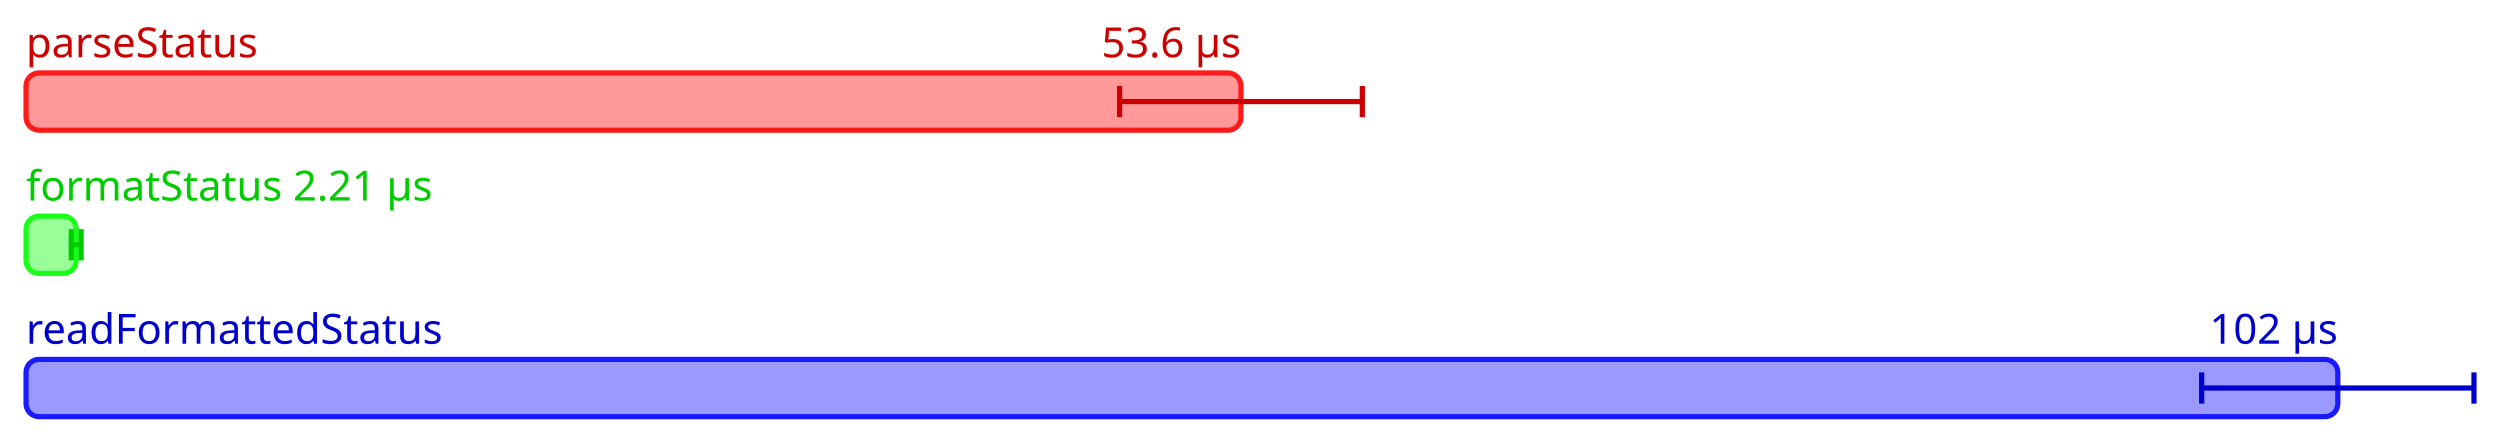
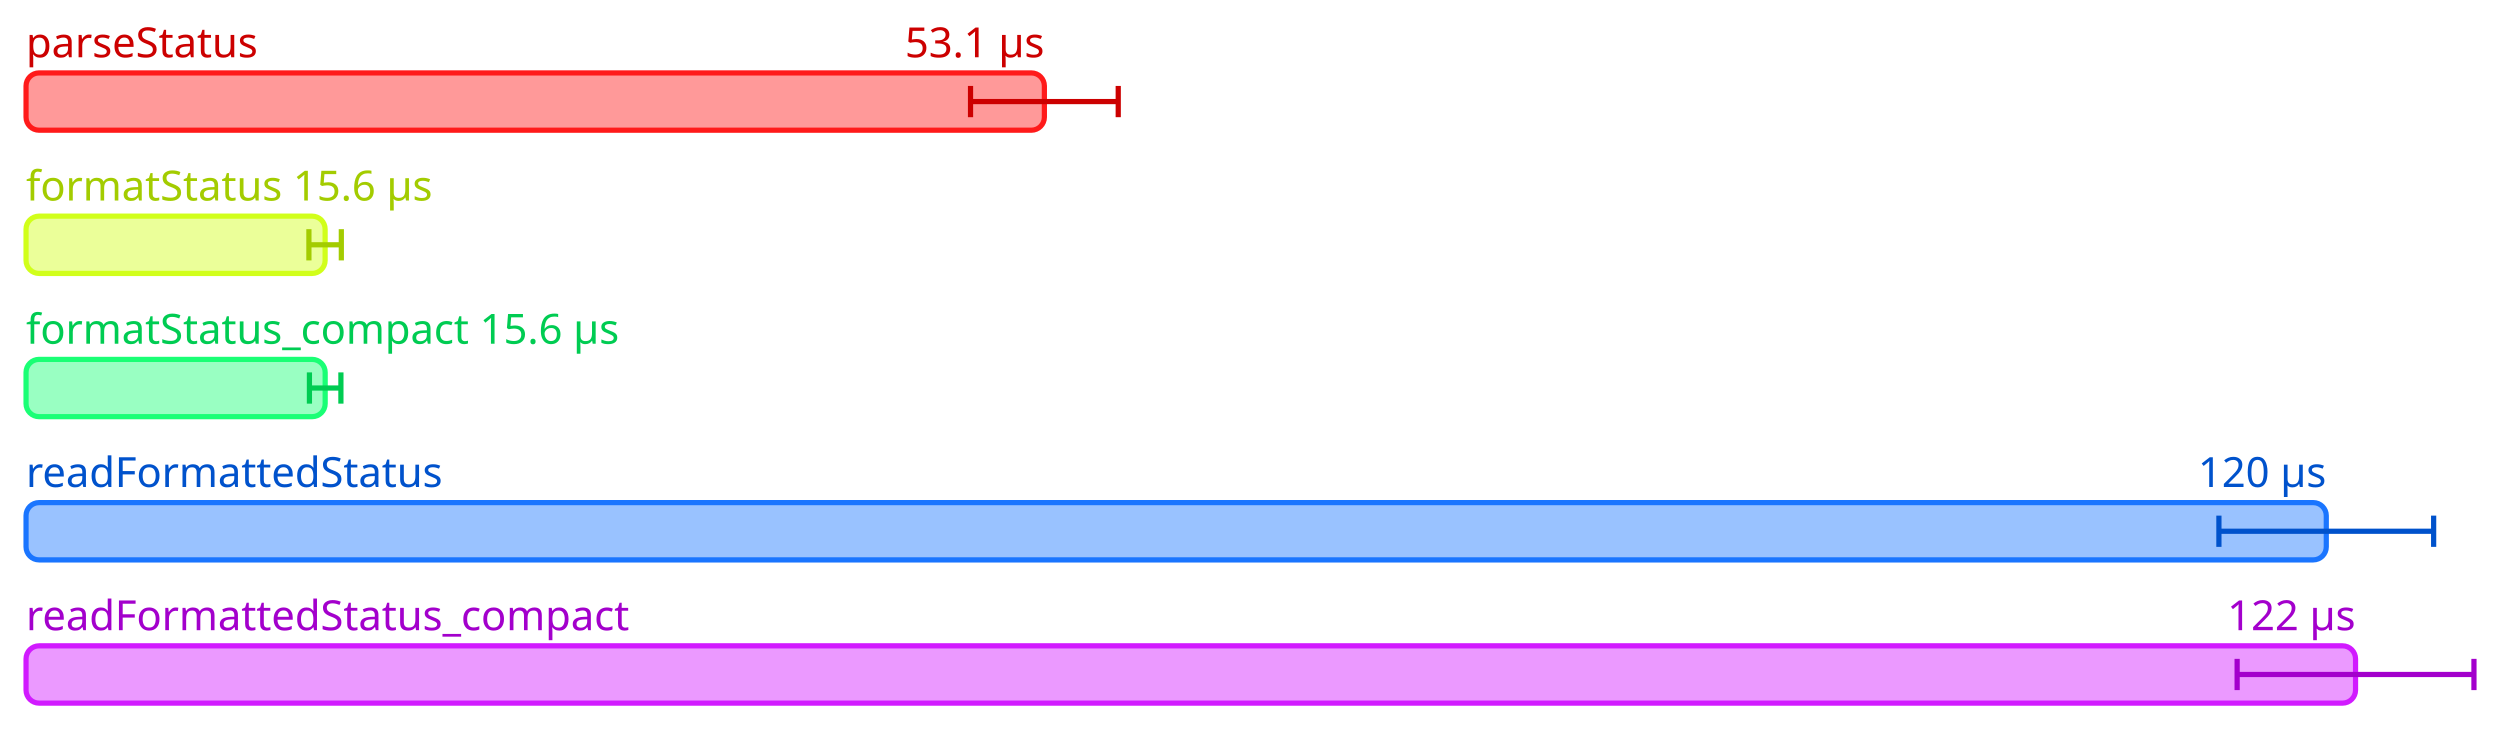
- <svg xmlns="http://www.w3.org/2000/svg" height="172" width="960.0" font-size="16" font-family="sans-serif" stroke-width="2">
+ <svg xmlns="http://www.w3.org/2000/svg" height="282" width="960.0" font-size="16" font-family="sans-serif" stroke-width="2">
  <g transform="translate(10.0 0)">
    <g fill="hsl(0, 100%, 40%)">
      <text y="22">parseStatus</text>
-       <text y="22" x="466.526" text-anchor="end">53.6 μs</text>
+       <text y="22" x="391.042" text-anchor="end">53.1 μs</text>
    </g>
    <g>
-       <rect y="28" rx="5" height="22" width="466.526" fill="hsl(0, 100%, 80%)" stroke="hsl(0, 100%, 55%)" />
+       <rect y="28" rx="5" height="22" width="391.042" fill="hsl(0, 100%, 80%)" stroke="hsl(0, 100%, 55%)" />
      <g stroke="hsl(0, 100%, 40%)">
-         <line x1="419.917" x2="513.135" y1="39" y2="39" />
-         <line x1="419.917" x2="419.917" y1="33" y2="45" />
-         <line x1="513.135" x2="513.135" y1="33" y2="45" />
+         <line x1="362.682" x2="419.402" y1="39" y2="39" />
+         <line x1="362.682" x2="362.682" y1="33" y2="45" />
+         <line x1="419.402" x2="419.402" y1="33" y2="45" />
      </g>
    </g>
-     <text fill="hsl(120, 100%, 40%)" y="77">formatStatus 2.21 μs</text>
+     <text fill="hsl(72, 100%, 40%)" y="77">formatStatus 15.6 μs</text>
    <g>
-       <rect y="83" rx="5" height="22" width="19.259" fill="hsl(120, 100%, 80%)" stroke="hsl(120, 100%, 55%)" />
-       <g stroke="hsl(120, 100%, 40%)">
-         <line x1="17.365" x2="21.152" y1="94" y2="94" />
-         <line x1="17.365" x2="17.365" y1="88" y2="100" />
-         <line x1="21.152" x2="21.152" y1="88" y2="100" />
+       <rect y="83" rx="5" height="22" width="114.845" fill="hsl(72, 100%, 80%)" stroke="hsl(72, 100%, 55%)" />
+       <g stroke="hsl(72, 100%, 40%)">
+         <line x1="108.621" x2="121.07" y1="94" y2="94" />
+         <line x1="108.621" x2="108.621" y1="88" y2="100" />
+         <line x1="121.07" x2="121.07" y1="88" y2="100" />
      </g>
    </g>
-     <g fill="hsl(240, 100%, 40%)">
-       <text y="132">readFormattedStatus</text>
-       <text y="132" x="887.722" text-anchor="end">102  μs</text>
+     <text fill="hsl(144, 100%, 40%)" y="132">formatStatus_compact 15.6 μs</text>
+     <g>
+       <rect y="138" rx="5" height="22" width="114.864" fill="hsl(144, 100%, 80%)" stroke="hsl(144, 100%, 55%)" />
+       <g stroke="hsl(144, 100%, 40%)">
+         <line x1="108.819" x2="120.908" y1="149" y2="149" />
+         <line x1="108.819" x2="108.819" y1="143" y2="155" />
+         <line x1="120.908" x2="120.908" y1="143" y2="155" />
+       </g>
+     </g>
+     <g fill="hsl(216, 100%, 40%)">
+       <text y="187">readFormattedStatus</text>
+       <text y="187" x="883.29" text-anchor="end">120  μs</text>
    </g>
    <g>
-       <rect y="138" rx="5" height="22" width="887.722" fill="hsl(240, 100%, 80%)" stroke="hsl(240, 100%, 55%)" />
-       <g stroke="hsl(240, 100%, 40%)">
-         <line x1="835.444" x2="940.0" y1="149" y2="149" />
-         <line x1="835.444" x2="835.444" y1="143" y2="155" />
-         <line x1="940.0" x2="940.0" y1="143" y2="155" />
+       <rect y="193" rx="5" height="22" width="883.29" fill="hsl(216, 100%, 80%)" stroke="hsl(216, 100%, 55%)" />
+       <g stroke="hsl(216, 100%, 40%)">
+         <line x1="842.062" x2="924.519" y1="204" y2="204" />
+         <line x1="842.062" x2="842.062" y1="198" y2="210" />
+         <line x1="924.519" x2="924.519" y1="198" y2="210" />
+       </g>
+     </g>
+     <g fill="hsl(288, 100%, 40%)">
+       <text y="242">readFormattedStatus_compact</text>
+       <text y="242" x="894.529" text-anchor="end">122  μs</text>
+     </g>
+     <g>
+       <rect y="248" rx="5" height="22" width="894.529" fill="hsl(288, 100%, 80%)" stroke="hsl(288, 100%, 55%)" />
+       <g stroke="hsl(288, 100%, 40%)">
+         <line x1="849.058" x2="940.0" y1="259" y2="259" />
+         <line x1="849.058" x2="849.058" y1="253" y2="265" />
+         <line x1="940.0" x2="940.0" y1="253" y2="265" />
      </g>
    </g>
  </g>
</svg>
